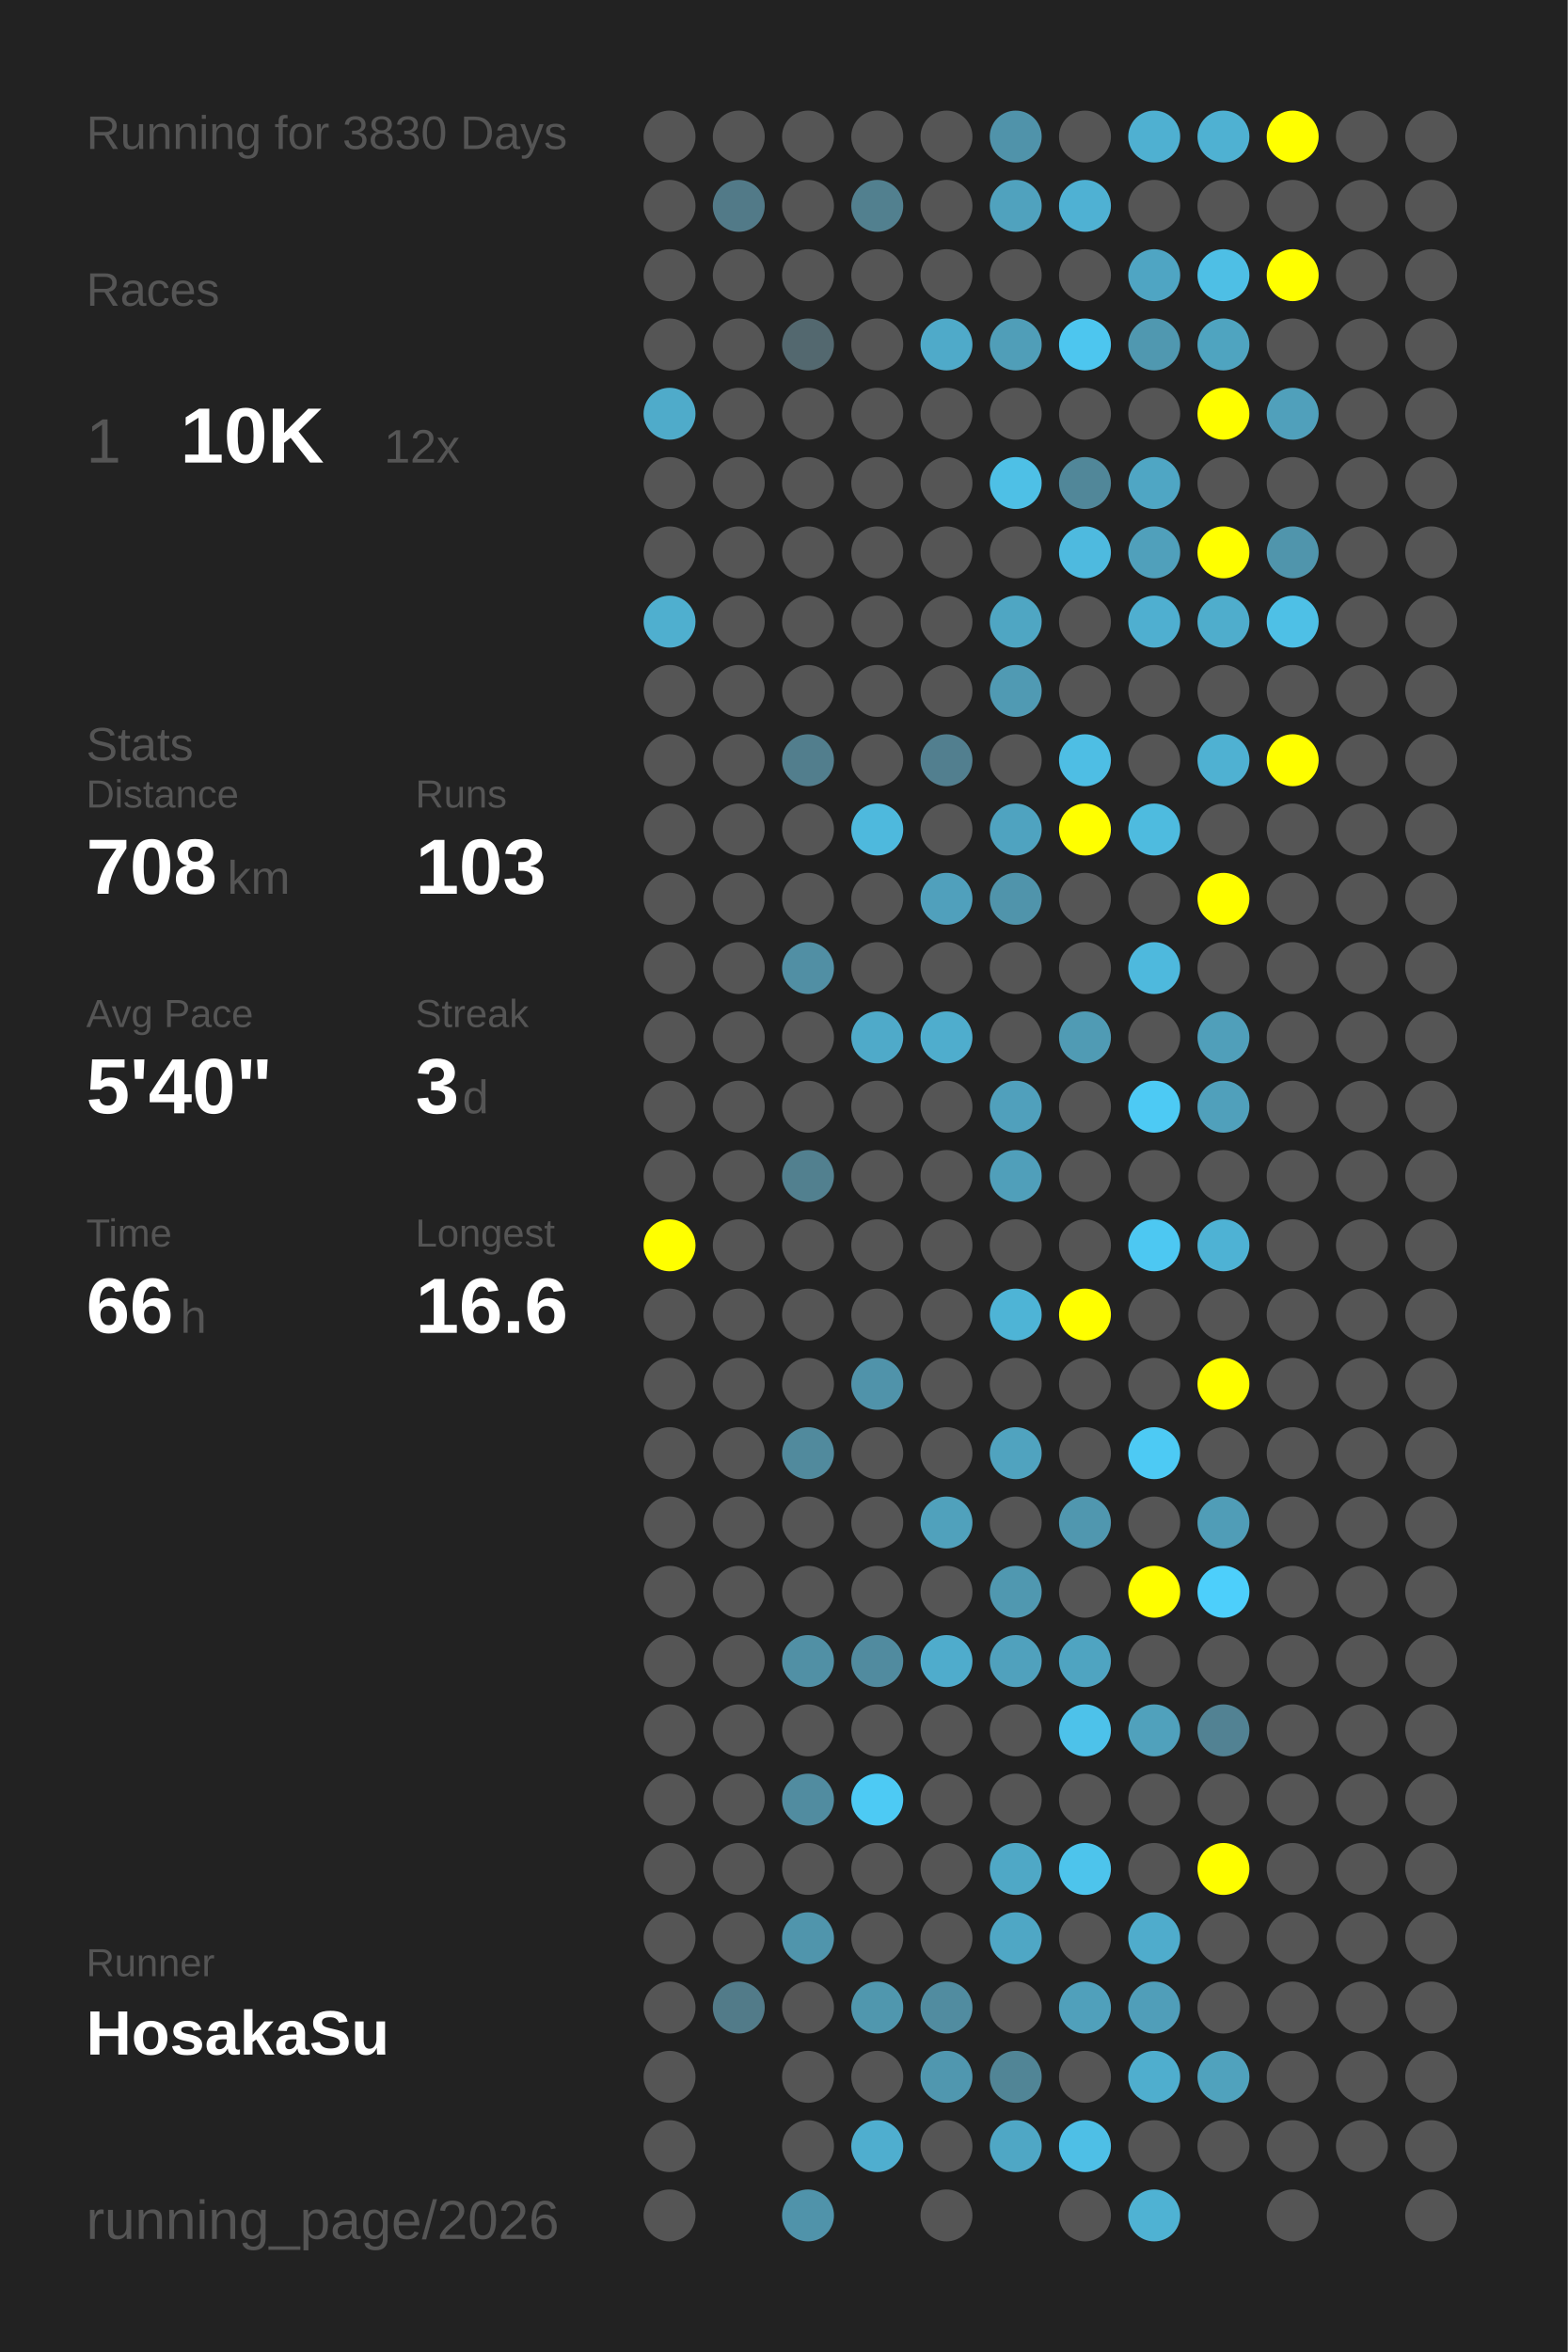
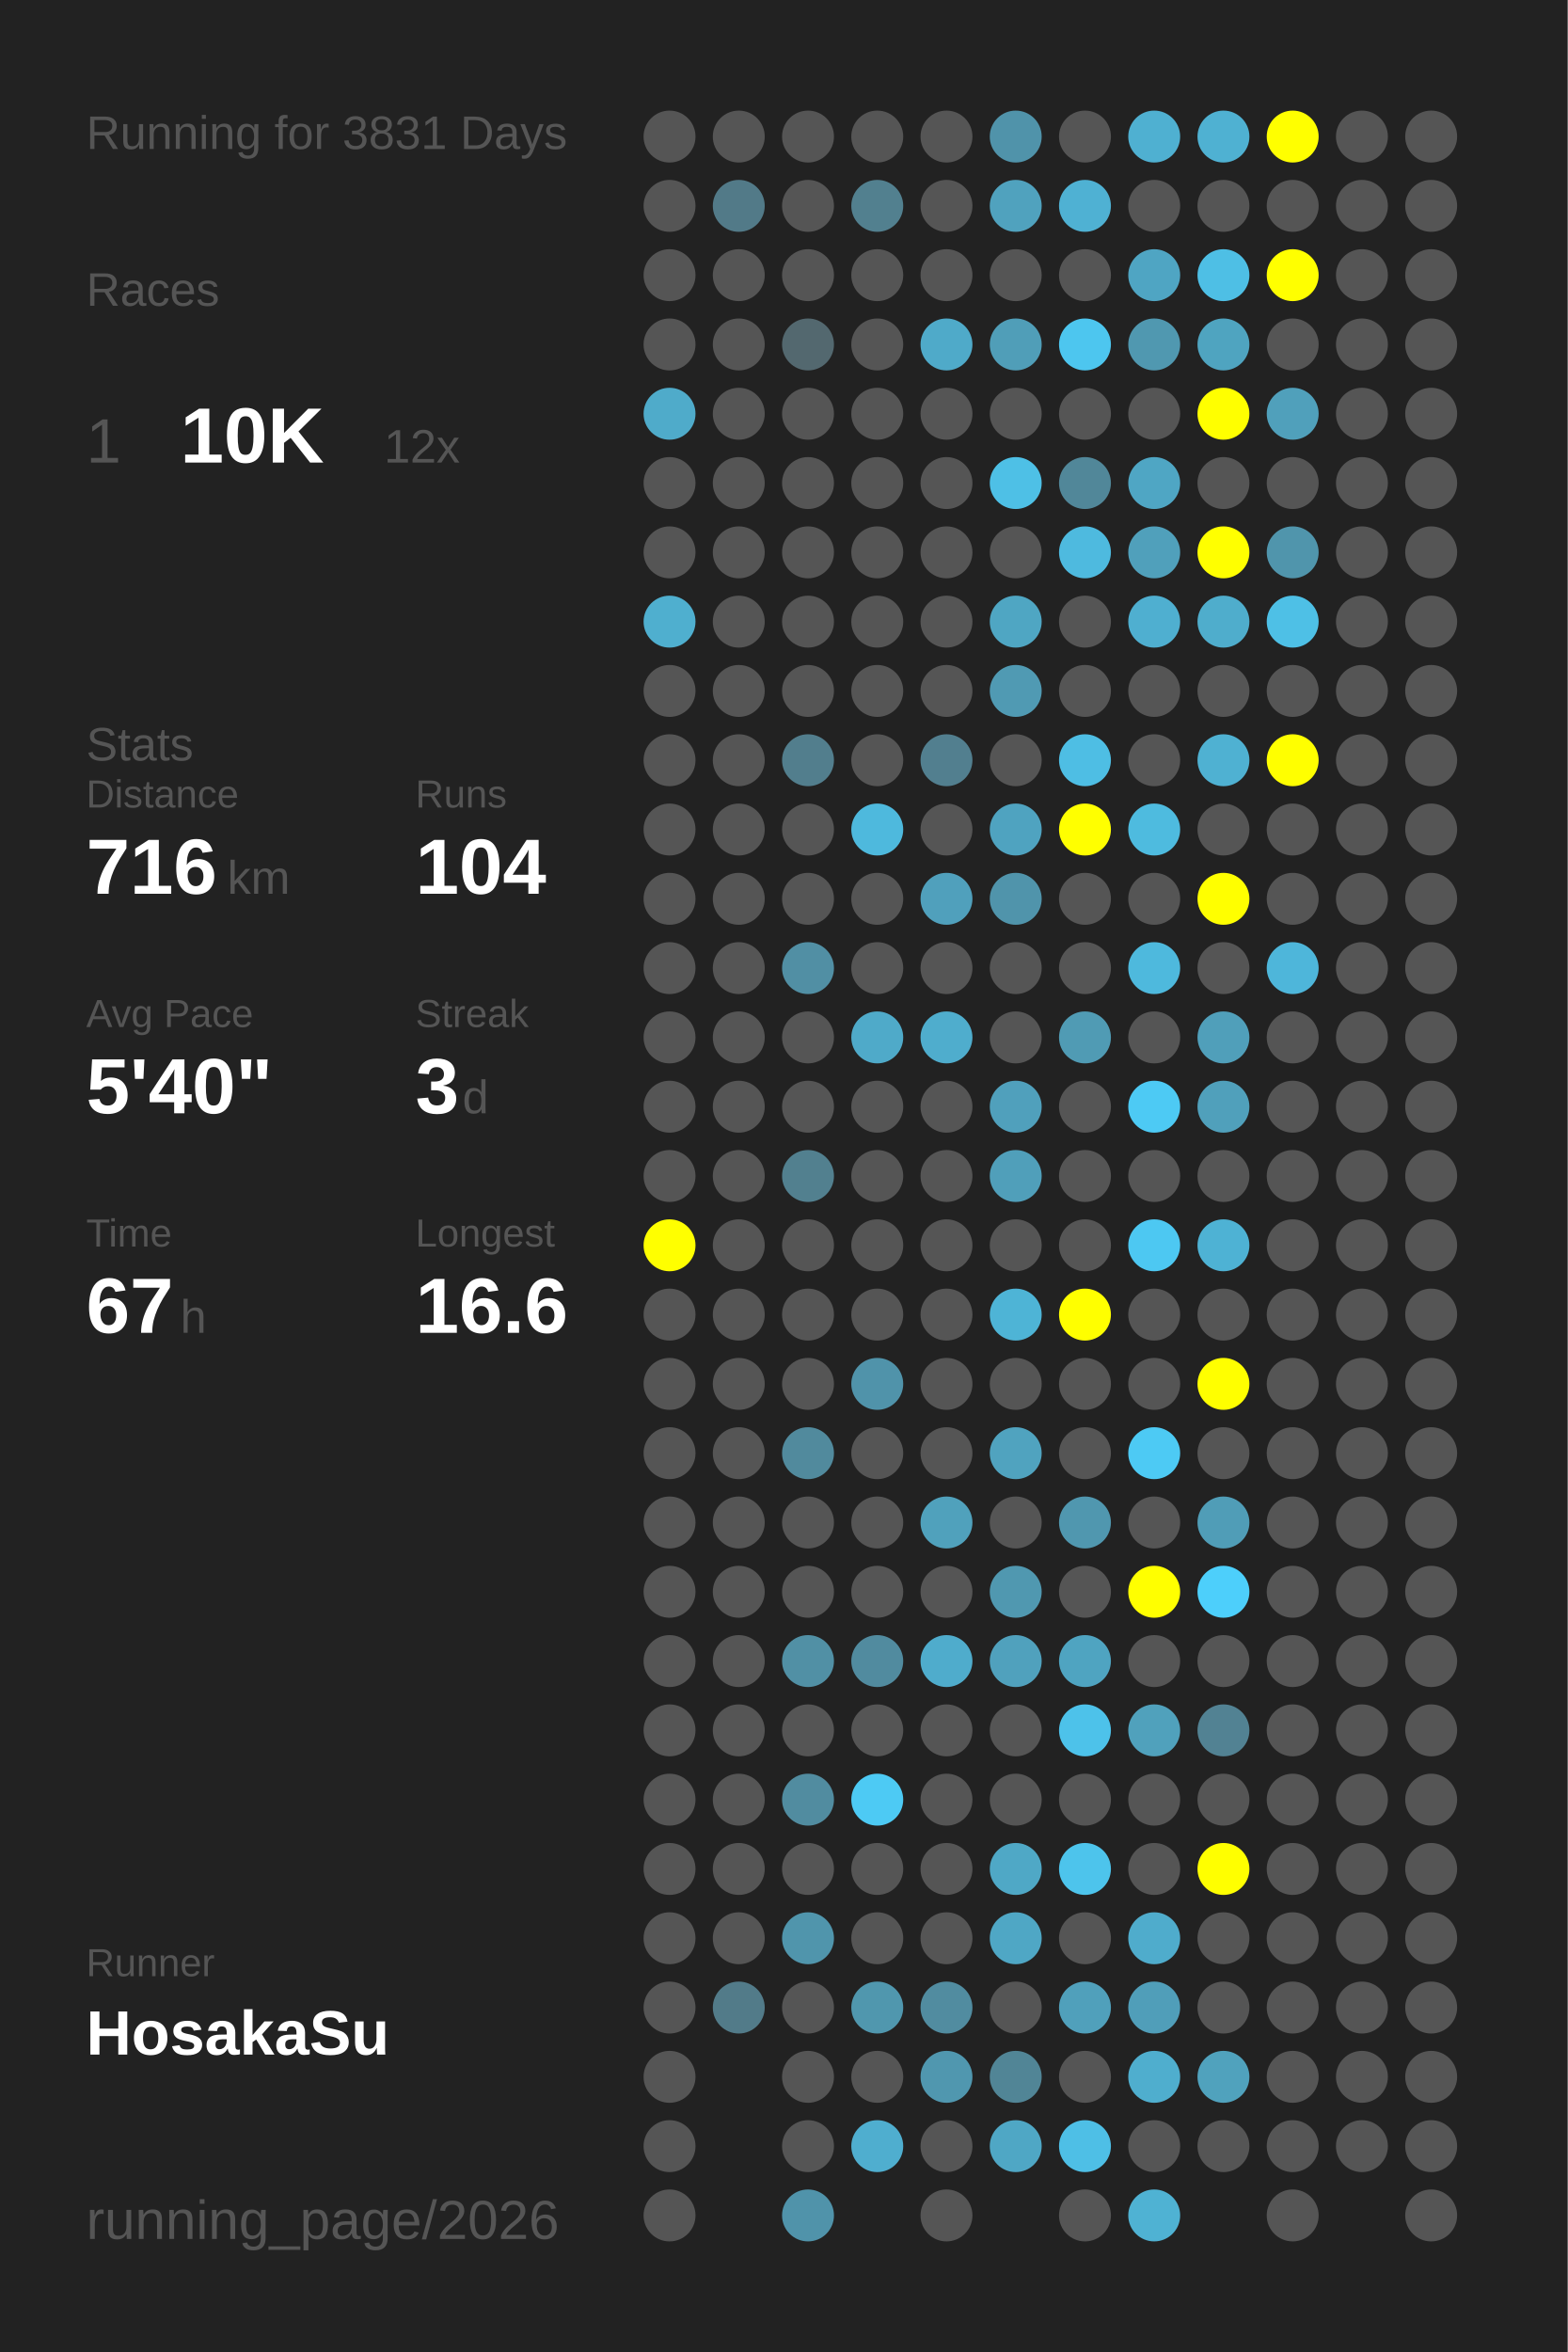
<svg xmlns="http://www.w3.org/2000/svg" baseProfile="full" height="300mm" version="1.1" viewBox="0,0,200,300" width="200mm">
  <defs />
  <rect fill="#222222" height="300" width="200" x="0" y="0" />
-   <text fill="#555555" style="font-size:6px; font-family:Arial;" x="11" y="19">Running for 3830 Days</text>
+   <text fill="#555555" style="font-size:6px; font-family:Arial;" x="11" y="19">Running for 3831 Days</text>
  <text fill="#555555" style="font-size:6px; font-family:Arial;" x="11" y="39">Races</text>
  <text fill="#555555" style="font-size:8px; font-family:Arial;" x="11" y="59">1</text>
  <text fill="#FFFFFF" style="font-size:10px; font-family:Arial; font-weight:bold;" x="23" y="59">10K</text>
  <text fill="#555555" style="font-size:6px; font-family:Arial;" x="49" y="59">12x</text>
  <text fill="#555555" style="font-size:6px; font-family:Arial;" x="11" y="97">Stats</text>
  <text fill="#555555" style="font-size:5px; font-family:Arial;" x="11" y="103">Distance</text>
-   <text fill="#FFFFFF" style="font-size:10px; font-family:Arial; font-weight:bold;" x="11" y="114">708</text>
+   <text fill="#FFFFFF" style="font-size:10px; font-family:Arial; font-weight:bold;" x="11" y="114">716</text>
  <text fill="#555555" style="font-size:6px; font-family:Arial;" x="29" y="114">km</text>
  <text fill="#555555" style="font-size:5px; font-family:Arial;" x="53" y="103">Runs</text>
-   <text fill="#FFFFFF" style="font-size:10px; font-family:Arial; font-weight:bold;" x="53" y="114">103</text>
+   <text fill="#FFFFFF" style="font-size:10px; font-family:Arial; font-weight:bold;" x="53" y="114">104</text>
  <text fill="#555555" style="font-size:5px; font-family:Arial;" x="11" y="131">Avg Pace</text>
  <text fill="#FFFFFF" style="font-size:10px; font-family:Arial; font-weight:bold;" x="11" y="142">5'40"</text>
  <text fill="#555555" style="font-size:5px; font-family:Arial;" x="53" y="131">Streak</text>
  <text fill="#FFFFFF" style="font-size:10px; font-family:Arial; font-weight:bold;" x="53" y="142">3</text>
  <text fill="#555555" style="font-size:6px; font-family:Arial;" x="59" y="142">d</text>
  <text fill="#555555" style="font-size:5px; font-family:Arial;" x="11" y="159">Time</text>
-   <text fill="#FFFFFF" style="font-size:10px; font-family:Arial; font-weight:bold;" x="11" y="170">66</text>
+   <text fill="#FFFFFF" style="font-size:10px; font-family:Arial; font-weight:bold;" x="11" y="170">67</text>
  <text fill="#555555" style="font-size:6px; font-family:Arial;" x="23" y="170">h</text>
  <text fill="#555555" style="font-size:5px; font-family:Arial;" x="53" y="159">Longest</text>
  <text fill="#FFFFFF" style="font-size:10px; font-family:Arial; font-weight:bold;" x="53" y="170">16.6</text>
  <text fill="#555555" style="font-size:5px; font-family:Arial;" x="11" y="252.065">Runner</text>
  <text fill="#FFFFFF" style="font-size:8px; font-family:Arial; font-weight:bold;" x="11" y="262.065">HosakaSu</text>
  <text fill="#555555" style="font-size:7px; font-family:Arial;" x="11" y="285.581">running_page/2026</text>
  <circle cx="85.417" cy="17.419" fill="#555555" r="3.312" />
  <circle cx="85.417" cy="26.258" fill="#555555" r="3.312" />
  <circle cx="85.417" cy="35.097" fill="#555555" r="3.312" />
  <circle cx="85.417" cy="43.935" fill="#555555" r="3.312" />
  <circle cx="85.417" cy="52.774" fill="#4fabca" r="3.312" />
  <circle cx="85.417" cy="61.613" fill="#555555" r="3.312" />
  <circle cx="85.417" cy="70.452" fill="#555555" r="3.312" />
  <circle cx="85.417" cy="79.29" fill="#4fafcf" r="3.312" />
  <circle cx="85.417" cy="88.129" fill="#555555" r="3.312" />
  <circle cx="85.417" cy="96.968" fill="#555555" r="3.312" />
  <circle cx="85.417" cy="105.806" fill="#555555" r="3.312" />
  <circle cx="85.417" cy="114.645" fill="#555555" r="3.312" />
  <circle cx="85.417" cy="123.484" fill="#555555" r="3.312" />
  <circle cx="85.417" cy="132.323" fill="#555555" r="3.312" />
  <circle cx="85.417" cy="141.161" fill="#555555" r="3.312" />
  <circle cx="85.417" cy="150" fill="#555555" r="3.312" />
  <circle cx="85.417" cy="158.839" fill="#FFFF00" r="3.312" />
  <circle cx="85.417" cy="167.677" fill="#555555" r="3.312" />
  <circle cx="85.417" cy="176.516" fill="#555555" r="3.312" />
  <circle cx="85.417" cy="185.355" fill="#555555" r="3.312" />
  <circle cx="85.417" cy="194.194" fill="#555555" r="3.312" />
  <circle cx="85.417" cy="203.032" fill="#555555" r="3.312" />
  <circle cx="85.417" cy="211.871" fill="#555555" r="3.312" />
  <circle cx="85.417" cy="220.71" fill="#555555" r="3.312" />
  <circle cx="85.417" cy="229.548" fill="#555555" r="3.312" />
  <circle cx="85.417" cy="238.387" fill="#555555" r="3.312" />
  <circle cx="85.417" cy="247.226" fill="#555555" r="3.312" />
  <circle cx="85.417" cy="256.065" fill="#555555" r="3.312" />
  <circle cx="85.417" cy="264.903" fill="#555555" r="3.312" />
  <circle cx="85.417" cy="273.742" fill="#555555" r="3.312" />
  <circle cx="85.417" cy="282.581" fill="#555555" r="3.312" />
  <circle cx="94.25" cy="17.419" fill="#555555" r="3.312" />
  <circle cx="94.25" cy="26.258" fill="#527a88" r="3.312" />
  <circle cx="94.25" cy="35.097" fill="#555555" r="3.312" />
  <circle cx="94.25" cy="43.935" fill="#555555" r="3.312" />
  <circle cx="94.25" cy="52.774" fill="#555555" r="3.312" />
  <circle cx="94.25" cy="61.613" fill="#555555" r="3.312" />
  <circle cx="94.25" cy="70.452" fill="#555555" r="3.312" />
  <circle cx="94.25" cy="79.29" fill="#555555" r="3.312" />
  <circle cx="94.25" cy="88.129" fill="#555555" r="3.312" />
  <circle cx="94.25" cy="96.968" fill="#555555" r="3.312" />
  <circle cx="94.25" cy="105.806" fill="#555555" r="3.312" />
  <circle cx="94.25" cy="114.645" fill="#555555" r="3.312" />
  <circle cx="94.25" cy="123.484" fill="#555555" r="3.312" />
  <circle cx="94.25" cy="132.323" fill="#555555" r="3.312" />
  <circle cx="94.25" cy="141.161" fill="#555555" r="3.312" />
  <circle cx="94.25" cy="150" fill="#555555" r="3.312" />
  <circle cx="94.25" cy="158.839" fill="#555555" r="3.312" />
  <circle cx="94.25" cy="167.677" fill="#555555" r="3.312" />
  <circle cx="94.25" cy="176.516" fill="#555555" r="3.312" />
  <circle cx="94.25" cy="185.355" fill="#555555" r="3.312" />
  <circle cx="94.25" cy="194.194" fill="#555555" r="3.312" />
  <circle cx="94.25" cy="203.032" fill="#555555" r="3.312" />
  <circle cx="94.25" cy="211.871" fill="#555555" r="3.312" />
  <circle cx="94.25" cy="220.71" fill="#555555" r="3.312" />
  <circle cx="94.25" cy="229.548" fill="#555555" r="3.312" />
  <circle cx="94.25" cy="238.387" fill="#555555" r="3.312" />
  <circle cx="94.25" cy="247.226" fill="#555555" r="3.312" />
  <circle cx="94.25" cy="256.065" fill="#527b89" r="3.312" />
  <circle cx="103.083" cy="17.419" fill="#555555" r="3.312" />
  <circle cx="103.083" cy="26.258" fill="#555555" r="3.312" />
  <circle cx="103.083" cy="35.097" fill="#555555" r="3.312" />
  <circle cx="103.083" cy="43.935" fill="#53686f" r="3.312" />
  <circle cx="103.083" cy="52.774" fill="#555555" r="3.312" />
  <circle cx="103.083" cy="61.613" fill="#555555" r="3.312" />
  <circle cx="103.083" cy="70.452" fill="#555555" r="3.312" />
  <circle cx="103.083" cy="79.29" fill="#555555" r="3.312" />
  <circle cx="103.083" cy="88.129" fill="#555555" r="3.312" />
  <circle cx="103.083" cy="96.968" fill="#527e8d" r="3.312" />
  <circle cx="103.083" cy="105.806" fill="#555555" r="3.312" />
  <circle cx="103.083" cy="114.645" fill="#555555" r="3.312" />
  <circle cx="103.083" cy="123.484" fill="#518fa4" r="3.312" />
  <circle cx="103.083" cy="132.323" fill="#555555" r="3.312" />
  <circle cx="103.083" cy="141.161" fill="#555555" r="3.312" />
  <circle cx="103.083" cy="150" fill="#52808f" r="3.312" />
  <circle cx="103.083" cy="158.839" fill="#555555" r="3.312" />
  <circle cx="103.083" cy="167.677" fill="#555555" r="3.312" />
  <circle cx="103.083" cy="176.516" fill="#555555" r="3.312" />
  <circle cx="103.083" cy="185.355" fill="#518a9d" r="3.312" />
  <circle cx="103.083" cy="194.194" fill="#555555" r="3.312" />
  <circle cx="103.083" cy="203.032" fill="#555555" r="3.312" />
  <circle cx="103.083" cy="211.871" fill="#5190a5" r="3.312" />
  <circle cx="103.083" cy="220.71" fill="#555555" r="3.312" />
  <circle cx="103.083" cy="229.548" fill="#518ca0" r="3.312" />
  <circle cx="103.083" cy="238.387" fill="#555555" r="3.312" />
  <circle cx="103.083" cy="247.226" fill="#5095ac" r="3.312" />
  <circle cx="103.083" cy="256.065" fill="#555555" r="3.312" />
  <circle cx="103.083" cy="264.903" fill="#555555" r="3.312" />
  <circle cx="103.083" cy="273.742" fill="#555555" r="3.312" />
  <circle cx="103.083" cy="282.581" fill="#5093aa" r="3.312" />
  <circle cx="111.917" cy="17.419" fill="#555555" r="3.312" />
  <circle cx="111.917" cy="26.258" fill="#52808f" r="3.312" />
  <circle cx="111.917" cy="35.097" fill="#555555" r="3.312" />
  <circle cx="111.917" cy="43.935" fill="#555555" r="3.312" />
  <circle cx="111.917" cy="52.774" fill="#555555" r="3.312" />
  <circle cx="111.917" cy="61.613" fill="#555555" r="3.312" />
  <circle cx="111.917" cy="70.452" fill="#555555" r="3.312" />
  <circle cx="111.917" cy="79.29" fill="#555555" r="3.312" />
  <circle cx="111.917" cy="88.129" fill="#555555" r="3.312" />
  <circle cx="111.917" cy="96.968" fill="#555555" r="3.312" />
  <circle cx="111.917" cy="105.806" fill="#4eb9dd" r="3.312" />
  <circle cx="111.917" cy="114.645" fill="#555555" r="3.312" />
  <circle cx="111.917" cy="123.484" fill="#555555" r="3.312" />
  <circle cx="111.917" cy="132.323" fill="#4faac9" r="3.312" />
  <circle cx="111.917" cy="141.161" fill="#555555" r="3.312" />
  <circle cx="111.917" cy="150" fill="#555555" r="3.312" />
  <circle cx="111.917" cy="158.839" fill="#555555" r="3.312" />
  <circle cx="111.917" cy="167.677" fill="#555555" r="3.312" />
  <circle cx="111.917" cy="176.516" fill="#5093aa" r="3.312" />
  <circle cx="111.917" cy="185.355" fill="#555555" r="3.312" />
  <circle cx="111.917" cy="194.194" fill="#555555" r="3.312" />
  <circle cx="111.917" cy="203.032" fill="#555555" r="3.312" />
  <circle cx="111.917" cy="211.871" fill="#518b9f" r="3.312" />
  <circle cx="111.917" cy="220.71" fill="#555555" r="3.312" />
  <circle cx="111.917" cy="229.548" fill="#4dcaf4" r="3.312" />
  <circle cx="111.917" cy="238.387" fill="#555555" r="3.312" />
  <circle cx="111.917" cy="247.226" fill="#555555" r="3.312" />
  <circle cx="111.917" cy="256.065" fill="#5097ae" r="3.312" />
  <circle cx="111.917" cy="264.903" fill="#555555" r="3.312" />
  <circle cx="111.917" cy="273.742" fill="#4faecf" r="3.312" />
  <circle cx="120.75" cy="17.419" fill="#555555" r="3.312" />
  <circle cx="120.75" cy="26.258" fill="#555555" r="3.312" />
  <circle cx="120.75" cy="35.097" fill="#555555" r="3.312" />
  <circle cx="120.75" cy="43.935" fill="#4faac9" r="3.312" />
  <circle cx="120.75" cy="52.774" fill="#555555" r="3.312" />
  <circle cx="120.75" cy="61.613" fill="#555555" r="3.312" />
  <circle cx="120.75" cy="70.452" fill="#555555" r="3.312" />
  <circle cx="120.75" cy="79.29" fill="#555555" r="3.312" />
  <circle cx="120.75" cy="88.129" fill="#555555" r="3.312" />
  <circle cx="120.75" cy="96.968" fill="#527f8f" r="3.312" />
  <circle cx="120.75" cy="105.806" fill="#555555" r="3.312" />
  <circle cx="120.75" cy="114.645" fill="#50a0bc" r="3.312" />
  <circle cx="120.75" cy="123.484" fill="#555555" r="3.312" />
  <circle cx="120.75" cy="132.323" fill="#4fadcd" r="3.312" />
  <circle cx="120.75" cy="141.161" fill="#555555" r="3.312" />
  <circle cx="120.75" cy="150" fill="#555555" r="3.312" />
  <circle cx="120.75" cy="158.839" fill="#555555" r="3.312" />
  <circle cx="120.75" cy="167.677" fill="#555555" r="3.312" />
  <circle cx="120.75" cy="176.516" fill="#555555" r="3.312" />
  <circle cx="120.75" cy="185.355" fill="#555555" r="3.312" />
  <circle cx="120.75" cy="194.194" fill="#50a1bc" r="3.312" />
  <circle cx="120.75" cy="203.032" fill="#555555" r="3.312" />
  <circle cx="120.75" cy="211.871" fill="#4faccc" r="3.312" />
  <circle cx="120.75" cy="220.71" fill="#555555" r="3.312" />
  <circle cx="120.75" cy="229.548" fill="#555555" r="3.312" />
  <circle cx="120.75" cy="238.387" fill="#555555" r="3.312" />
  <circle cx="120.75" cy="247.226" fill="#555555" r="3.312" />
  <circle cx="120.75" cy="256.065" fill="#518ca0" r="3.312" />
  <circle cx="120.75" cy="264.903" fill="#5097af" r="3.312" />
  <circle cx="120.75" cy="273.742" fill="#555555" r="3.312" />
  <circle cx="120.75" cy="282.581" fill="#555555" r="3.312" />
  <circle cx="129.583" cy="17.419" fill="#5093aa" r="3.312" />
  <circle cx="129.583" cy="26.258" fill="#50a2be" r="3.312" />
  <circle cx="129.583" cy="35.097" fill="#555555" r="3.312" />
  <circle cx="129.583" cy="43.935" fill="#509eb8" r="3.312" />
  <circle cx="129.583" cy="52.774" fill="#555555" r="3.312" />
  <circle cx="129.583" cy="61.613" fill="#4ec0e6" r="3.312" />
  <circle cx="129.583" cy="70.452" fill="#555555" r="3.312" />
  <circle cx="129.583" cy="79.29" fill="#4fa6c3" r="3.312" />
  <circle cx="129.583" cy="88.129" fill="#509ab3" r="3.312" />
  <circle cx="129.583" cy="96.968" fill="#555555" r="3.312" />
  <circle cx="129.583" cy="105.806" fill="#4fa3c0" r="3.312" />
  <circle cx="129.583" cy="114.645" fill="#5094ab" r="3.312" />
  <circle cx="129.583" cy="123.484" fill="#555555" r="3.312" />
  <circle cx="129.583" cy="132.323" fill="#555555" r="3.312" />
  <circle cx="129.583" cy="141.161" fill="#50a0bc" r="3.312" />
  <circle cx="129.583" cy="150" fill="#509fba" r="3.312" />
  <circle cx="129.583" cy="158.839" fill="#555555" r="3.312" />
  <circle cx="129.583" cy="167.677" fill="#4eb4d6" r="3.312" />
  <circle cx="129.583" cy="176.516" fill="#555555" r="3.312" />
  <circle cx="129.583" cy="185.355" fill="#50a3bf" r="3.312" />
  <circle cx="129.583" cy="194.194" fill="#555555" r="3.312" />
  <circle cx="129.583" cy="203.032" fill="#5098b0" r="3.312" />
  <circle cx="129.583" cy="211.871" fill="#50a1bd" r="3.312" />
  <circle cx="129.583" cy="220.71" fill="#555555" r="3.312" />
  <circle cx="129.583" cy="229.548" fill="#555555" r="3.312" />
  <circle cx="129.583" cy="238.387" fill="#4fa8c6" r="3.312" />
  <circle cx="129.583" cy="247.226" fill="#4fa7c5" r="3.312" />
  <circle cx="129.583" cy="256.065" fill="#555555" r="3.312" />
  <circle cx="129.583" cy="264.903" fill="#518596" r="3.312" />
  <circle cx="129.583" cy="273.742" fill="#4fa7c5" r="3.312" />
  <circle cx="138.417" cy="17.419" fill="#555555" r="3.312" />
  <circle cx="138.417" cy="26.258" fill="#4fb1d3" r="3.312" />
  <circle cx="138.417" cy="35.097" fill="#555555" r="3.312" />
  <circle cx="138.417" cy="43.935" fill="#4dc6ef" r="3.312" />
  <circle cx="138.417" cy="52.774" fill="#555555" r="3.312" />
  <circle cx="138.417" cy="61.613" fill="#518799" r="3.312" />
  <circle cx="138.417" cy="70.452" fill="#4ebadf" r="3.312" />
  <circle cx="138.417" cy="79.29" fill="#555555" r="3.312" />
  <circle cx="138.417" cy="88.129" fill="#555555" r="3.312" />
  <circle cx="138.417" cy="96.968" fill="#4ebee4" r="3.312" />
  <circle cx="138.417" cy="105.806" fill="#FFFF00" r="3.312" />
  <circle cx="138.417" cy="114.645" fill="#555555" r="3.312" />
  <circle cx="138.417" cy="123.484" fill="#555555" r="3.312" />
  <circle cx="138.417" cy="132.323" fill="#509bb4" r="3.312" />
  <circle cx="138.417" cy="141.161" fill="#555555" r="3.312" />
  <circle cx="138.417" cy="150" fill="#555555" r="3.312" />
  <circle cx="138.417" cy="158.839" fill="#555555" r="3.312" />
  <circle cx="138.417" cy="167.677" fill="#FFFF00" r="3.312" />
  <circle cx="138.417" cy="176.516" fill="#555555" r="3.312" />
  <circle cx="138.417" cy="185.355" fill="#555555" r="3.312" />
  <circle cx="138.417" cy="194.194" fill="#5097af" r="3.312" />
  <circle cx="138.417" cy="203.032" fill="#555555" r="3.312" />
  <circle cx="138.417" cy="211.871" fill="#4fa4c1" r="3.312" />
  <circle cx="138.417" cy="220.71" fill="#4dc2ea" r="3.312" />
  <circle cx="138.417" cy="229.548" fill="#555555" r="3.312" />
  <circle cx="138.417" cy="238.387" fill="#4dc4ec" r="3.312" />
  <circle cx="138.417" cy="247.226" fill="#555555" r="3.312" />
  <circle cx="138.417" cy="256.065" fill="#50a0bb" r="3.312" />
  <circle cx="138.417" cy="264.903" fill="#555555" r="3.312" />
  <circle cx="138.417" cy="273.742" fill="#4ebfe6" r="3.312" />
  <circle cx="138.417" cy="282.581" fill="#555555" r="3.312" />
  <circle cx="147.25" cy="17.419" fill="#4fb0d1" r="3.312" />
  <circle cx="147.25" cy="26.258" fill="#555555" r="3.312" />
  <circle cx="147.25" cy="35.097" fill="#4fa5c3" r="3.312" />
  <circle cx="147.25" cy="43.935" fill="#5098b0" r="3.312" />
  <circle cx="147.25" cy="52.774" fill="#555555" r="3.312" />
  <circle cx="147.25" cy="61.613" fill="#4fa6c4" r="3.312" />
  <circle cx="147.25" cy="70.452" fill="#50a0bb" r="3.312" />
  <circle cx="147.25" cy="79.29" fill="#4fafd0" r="3.312" />
  <circle cx="147.25" cy="88.129" fill="#555555" r="3.312" />
  <circle cx="147.25" cy="96.968" fill="#555555" r="3.312" />
  <circle cx="147.25" cy="105.806" fill="#4ebbdf" r="3.312" />
  <circle cx="147.25" cy="114.645" fill="#555555" r="3.312" />
  <circle cx="147.25" cy="123.484" fill="#4eb9dd" r="3.312" />
  <circle cx="147.25" cy="132.323" fill="#555555" r="3.312" />
  <circle cx="147.25" cy="141.161" fill="#4dcaf4" r="3.312" />
  <circle cx="147.25" cy="150" fill="#555555" r="3.312" />
  <circle cx="147.25" cy="158.839" fill="#4dc8f2" r="3.312" />
  <circle cx="147.25" cy="167.677" fill="#555555" r="3.312" />
  <circle cx="147.25" cy="176.516" fill="#555555" r="3.312" />
  <circle cx="147.25" cy="185.355" fill="#4dcaf4" r="3.312" />
  <circle cx="147.25" cy="194.194" fill="#555555" r="3.312" />
  <circle cx="147.25" cy="203.032" fill="#FFFF00" r="3.312" />
  <circle cx="147.25" cy="211.871" fill="#555555" r="3.312" />
  <circle cx="147.25" cy="220.71" fill="#50a1bc" r="3.312" />
  <circle cx="147.25" cy="229.548" fill="#555555" r="3.312" />
  <circle cx="147.25" cy="238.387" fill="#555555" r="3.312" />
  <circle cx="147.25" cy="247.226" fill="#4faccc" r="3.312" />
  <circle cx="147.25" cy="256.065" fill="#509eb9" r="3.312" />
  <circle cx="147.25" cy="264.903" fill="#4faece" r="3.312" />
  <circle cx="147.25" cy="273.742" fill="#555555" r="3.312" />
  <circle cx="147.25" cy="282.581" fill="#4fb2d3" r="3.312" />
  <circle cx="156.083" cy="17.419" fill="#4fb1d2" r="3.312" />
  <circle cx="156.083" cy="26.258" fill="#555555" r="3.312" />
  <circle cx="156.083" cy="35.097" fill="#4ebfe5" r="3.312" />
  <circle cx="156.083" cy="43.935" fill="#4fa4c0" r="3.312" />
  <circle cx="156.083" cy="52.774" fill="#FFFF00" r="3.312" />
  <circle cx="156.083" cy="61.613" fill="#555555" r="3.312" />
  <circle cx="156.083" cy="70.452" fill="#FFFF00" r="3.312" />
  <circle cx="156.083" cy="79.29" fill="#4fadcc" r="3.312" />
  <circle cx="156.083" cy="88.129" fill="#555555" r="3.312" />
  <circle cx="156.083" cy="96.968" fill="#4fb1d2" r="3.312" />
  <circle cx="156.083" cy="105.806" fill="#555555" r="3.312" />
  <circle cx="156.083" cy="114.645" fill="#FFFF00" r="3.312" />
  <circle cx="156.083" cy="123.484" fill="#555555" r="3.312" />
  <circle cx="156.083" cy="132.323" fill="#509fba" r="3.312" />
  <circle cx="156.083" cy="141.161" fill="#50a0bb" r="3.312" />
  <circle cx="156.083" cy="150" fill="#555555" r="3.312" />
  <circle cx="156.083" cy="158.839" fill="#4eb2d4" r="3.312" />
  <circle cx="156.083" cy="167.677" fill="#555555" r="3.312" />
  <circle cx="156.083" cy="176.516" fill="#FFFF00" r="3.312" />
  <circle cx="156.083" cy="185.355" fill="#555555" r="3.312" />
  <circle cx="156.083" cy="194.194" fill="#509db7" r="3.312" />
  <circle cx="156.083" cy="203.032" fill="#4dcffb" r="3.312" />
  <circle cx="156.083" cy="211.871" fill="#555555" r="3.312" />
  <circle cx="156.083" cy="220.71" fill="#528293" r="3.312" />
  <circle cx="156.083" cy="229.548" fill="#555555" r="3.312" />
  <circle cx="156.083" cy="238.387" fill="#FFFF00" r="3.312" />
  <circle cx="156.083" cy="247.226" fill="#555555" r="3.312" />
  <circle cx="156.083" cy="256.065" fill="#555555" r="3.312" />
  <circle cx="156.083" cy="264.903" fill="#50a2bd" r="3.312" />
  <circle cx="156.083" cy="273.742" fill="#555555" r="3.312" />
  <circle cx="164.917" cy="17.419" fill="#FFFF00" r="3.312" />
  <circle cx="164.917" cy="26.258" fill="#555555" r="3.312" />
  <circle cx="164.917" cy="35.097" fill="#FFFF00" r="3.312" />
  <circle cx="164.917" cy="43.935" fill="#555555" r="3.312" />
  <circle cx="164.917" cy="52.774" fill="#50a0bb" r="3.312" />
  <circle cx="164.917" cy="61.613" fill="#555555" r="3.312" />
  <circle cx="164.917" cy="70.452" fill="#5095ac" r="3.312" />
  <circle cx="164.917" cy="79.29" fill="#4ec0e6" r="3.312" />
  <circle cx="164.917" cy="88.129" fill="#555555" r="3.312" />
  <circle cx="164.917" cy="96.968" fill="#FFFF00" r="3.312" />
  <circle cx="164.917" cy="105.806" fill="#555555" r="3.312" />
  <circle cx="164.917" cy="114.645" fill="#555555" r="3.312" />
-   <circle cx="164.917" cy="123.484" fill="#555555" r="3.312" />
+   <circle cx="164.917" cy="123.484" fill="#4eb6da" r="3.312" />
  <circle cx="164.917" cy="132.323" fill="#555555" r="3.312" />
  <circle cx="164.917" cy="141.161" fill="#555555" r="3.312" />
  <circle cx="164.917" cy="150" fill="#555555" r="3.312" />
  <circle cx="164.917" cy="158.839" fill="#555555" r="3.312" />
  <circle cx="164.917" cy="167.677" fill="#555555" r="3.312" />
  <circle cx="164.917" cy="176.516" fill="#555555" r="3.312" />
  <circle cx="164.917" cy="185.355" fill="#555555" r="3.312" />
  <circle cx="164.917" cy="194.194" fill="#555555" r="3.312" />
  <circle cx="164.917" cy="203.032" fill="#555555" r="3.312" />
  <circle cx="164.917" cy="211.871" fill="#555555" r="3.312" />
  <circle cx="164.917" cy="220.71" fill="#555555" r="3.312" />
  <circle cx="164.917" cy="229.548" fill="#555555" r="3.312" />
  <circle cx="164.917" cy="238.387" fill="#555555" r="3.312" />
  <circle cx="164.917" cy="247.226" fill="#555555" r="3.312" />
  <circle cx="164.917" cy="256.065" fill="#555555" r="3.312" />
  <circle cx="164.917" cy="264.903" fill="#555555" r="3.312" />
  <circle cx="164.917" cy="273.742" fill="#555555" r="3.312" />
  <circle cx="164.917" cy="282.581" fill="#555555" r="3.312" />
  <circle cx="173.75" cy="17.419" fill="#555555" r="3.312" />
  <circle cx="173.75" cy="26.258" fill="#555555" r="3.312" />
  <circle cx="173.75" cy="35.097" fill="#555555" r="3.312" />
  <circle cx="173.75" cy="43.935" fill="#555555" r="3.312" />
  <circle cx="173.75" cy="52.774" fill="#555555" r="3.312" />
  <circle cx="173.75" cy="61.613" fill="#555555" r="3.312" />
  <circle cx="173.75" cy="70.452" fill="#555555" r="3.312" />
  <circle cx="173.75" cy="79.29" fill="#555555" r="3.312" />
  <circle cx="173.75" cy="88.129" fill="#555555" r="3.312" />
  <circle cx="173.75" cy="96.968" fill="#555555" r="3.312" />
  <circle cx="173.75" cy="105.806" fill="#555555" r="3.312" />
  <circle cx="173.75" cy="114.645" fill="#555555" r="3.312" />
  <circle cx="173.75" cy="123.484" fill="#555555" r="3.312" />
  <circle cx="173.75" cy="132.323" fill="#555555" r="3.312" />
  <circle cx="173.75" cy="141.161" fill="#555555" r="3.312" />
  <circle cx="173.75" cy="150" fill="#555555" r="3.312" />
  <circle cx="173.75" cy="158.839" fill="#555555" r="3.312" />
  <circle cx="173.75" cy="167.677" fill="#555555" r="3.312" />
  <circle cx="173.75" cy="176.516" fill="#555555" r="3.312" />
  <circle cx="173.75" cy="185.355" fill="#555555" r="3.312" />
  <circle cx="173.75" cy="194.194" fill="#555555" r="3.312" />
  <circle cx="173.75" cy="203.032" fill="#555555" r="3.312" />
  <circle cx="173.75" cy="211.871" fill="#555555" r="3.312" />
  <circle cx="173.75" cy="220.71" fill="#555555" r="3.312" />
  <circle cx="173.75" cy="229.548" fill="#555555" r="3.312" />
  <circle cx="173.75" cy="238.387" fill="#555555" r="3.312" />
  <circle cx="173.75" cy="247.226" fill="#555555" r="3.312" />
  <circle cx="173.75" cy="256.065" fill="#555555" r="3.312" />
  <circle cx="173.75" cy="264.903" fill="#555555" r="3.312" />
  <circle cx="173.75" cy="273.742" fill="#555555" r="3.312" />
  <circle cx="182.583" cy="17.419" fill="#555555" r="3.312" />
  <circle cx="182.583" cy="26.258" fill="#555555" r="3.312" />
  <circle cx="182.583" cy="35.097" fill="#555555" r="3.312" />
  <circle cx="182.583" cy="43.935" fill="#555555" r="3.312" />
  <circle cx="182.583" cy="52.774" fill="#555555" r="3.312" />
  <circle cx="182.583" cy="61.613" fill="#555555" r="3.312" />
  <circle cx="182.583" cy="70.452" fill="#555555" r="3.312" />
  <circle cx="182.583" cy="79.29" fill="#555555" r="3.312" />
  <circle cx="182.583" cy="88.129" fill="#555555" r="3.312" />
  <circle cx="182.583" cy="96.968" fill="#555555" r="3.312" />
  <circle cx="182.583" cy="105.806" fill="#555555" r="3.312" />
  <circle cx="182.583" cy="114.645" fill="#555555" r="3.312" />
  <circle cx="182.583" cy="123.484" fill="#555555" r="3.312" />
  <circle cx="182.583" cy="132.323" fill="#555555" r="3.312" />
  <circle cx="182.583" cy="141.161" fill="#555555" r="3.312" />
  <circle cx="182.583" cy="150" fill="#555555" r="3.312" />
  <circle cx="182.583" cy="158.839" fill="#555555" r="3.312" />
  <circle cx="182.583" cy="167.677" fill="#555555" r="3.312" />
  <circle cx="182.583" cy="176.516" fill="#555555" r="3.312" />
  <circle cx="182.583" cy="185.355" fill="#555555" r="3.312" />
  <circle cx="182.583" cy="194.194" fill="#555555" r="3.312" />
  <circle cx="182.583" cy="203.032" fill="#555555" r="3.312" />
  <circle cx="182.583" cy="211.871" fill="#555555" r="3.312" />
  <circle cx="182.583" cy="220.71" fill="#555555" r="3.312" />
  <circle cx="182.583" cy="229.548" fill="#555555" r="3.312" />
  <circle cx="182.583" cy="238.387" fill="#555555" r="3.312" />
  <circle cx="182.583" cy="247.226" fill="#555555" r="3.312" />
  <circle cx="182.583" cy="256.065" fill="#555555" r="3.312" />
  <circle cx="182.583" cy="264.903" fill="#555555" r="3.312" />
  <circle cx="182.583" cy="273.742" fill="#555555" r="3.312" />
  <circle cx="182.583" cy="282.581" fill="#555555" r="3.312" />
</svg>
